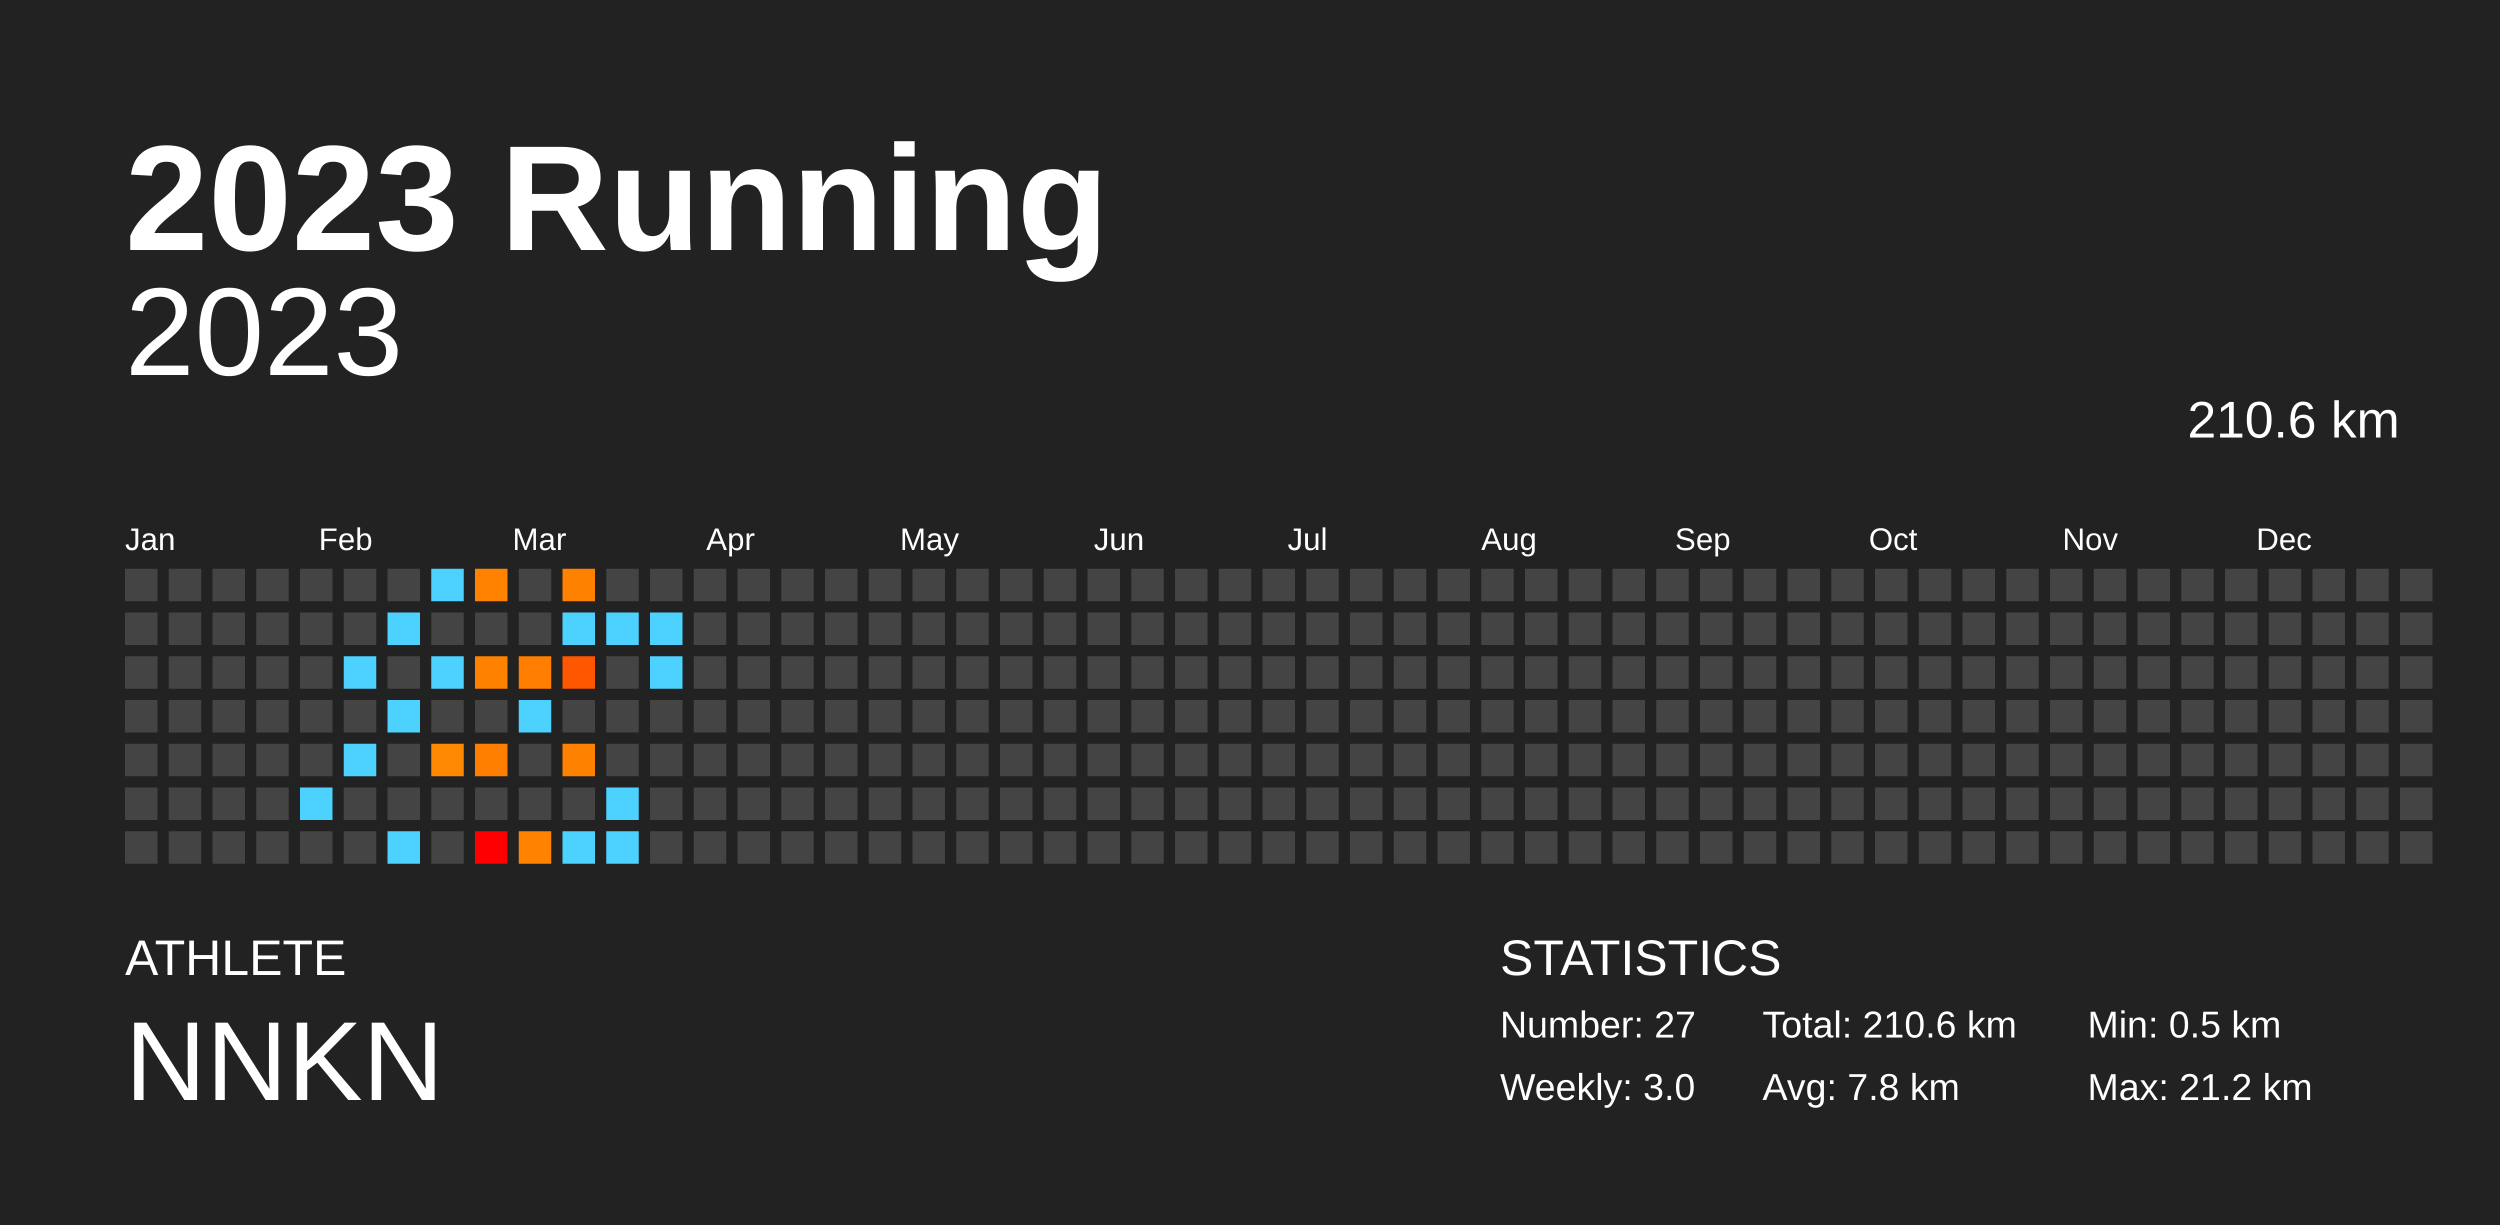
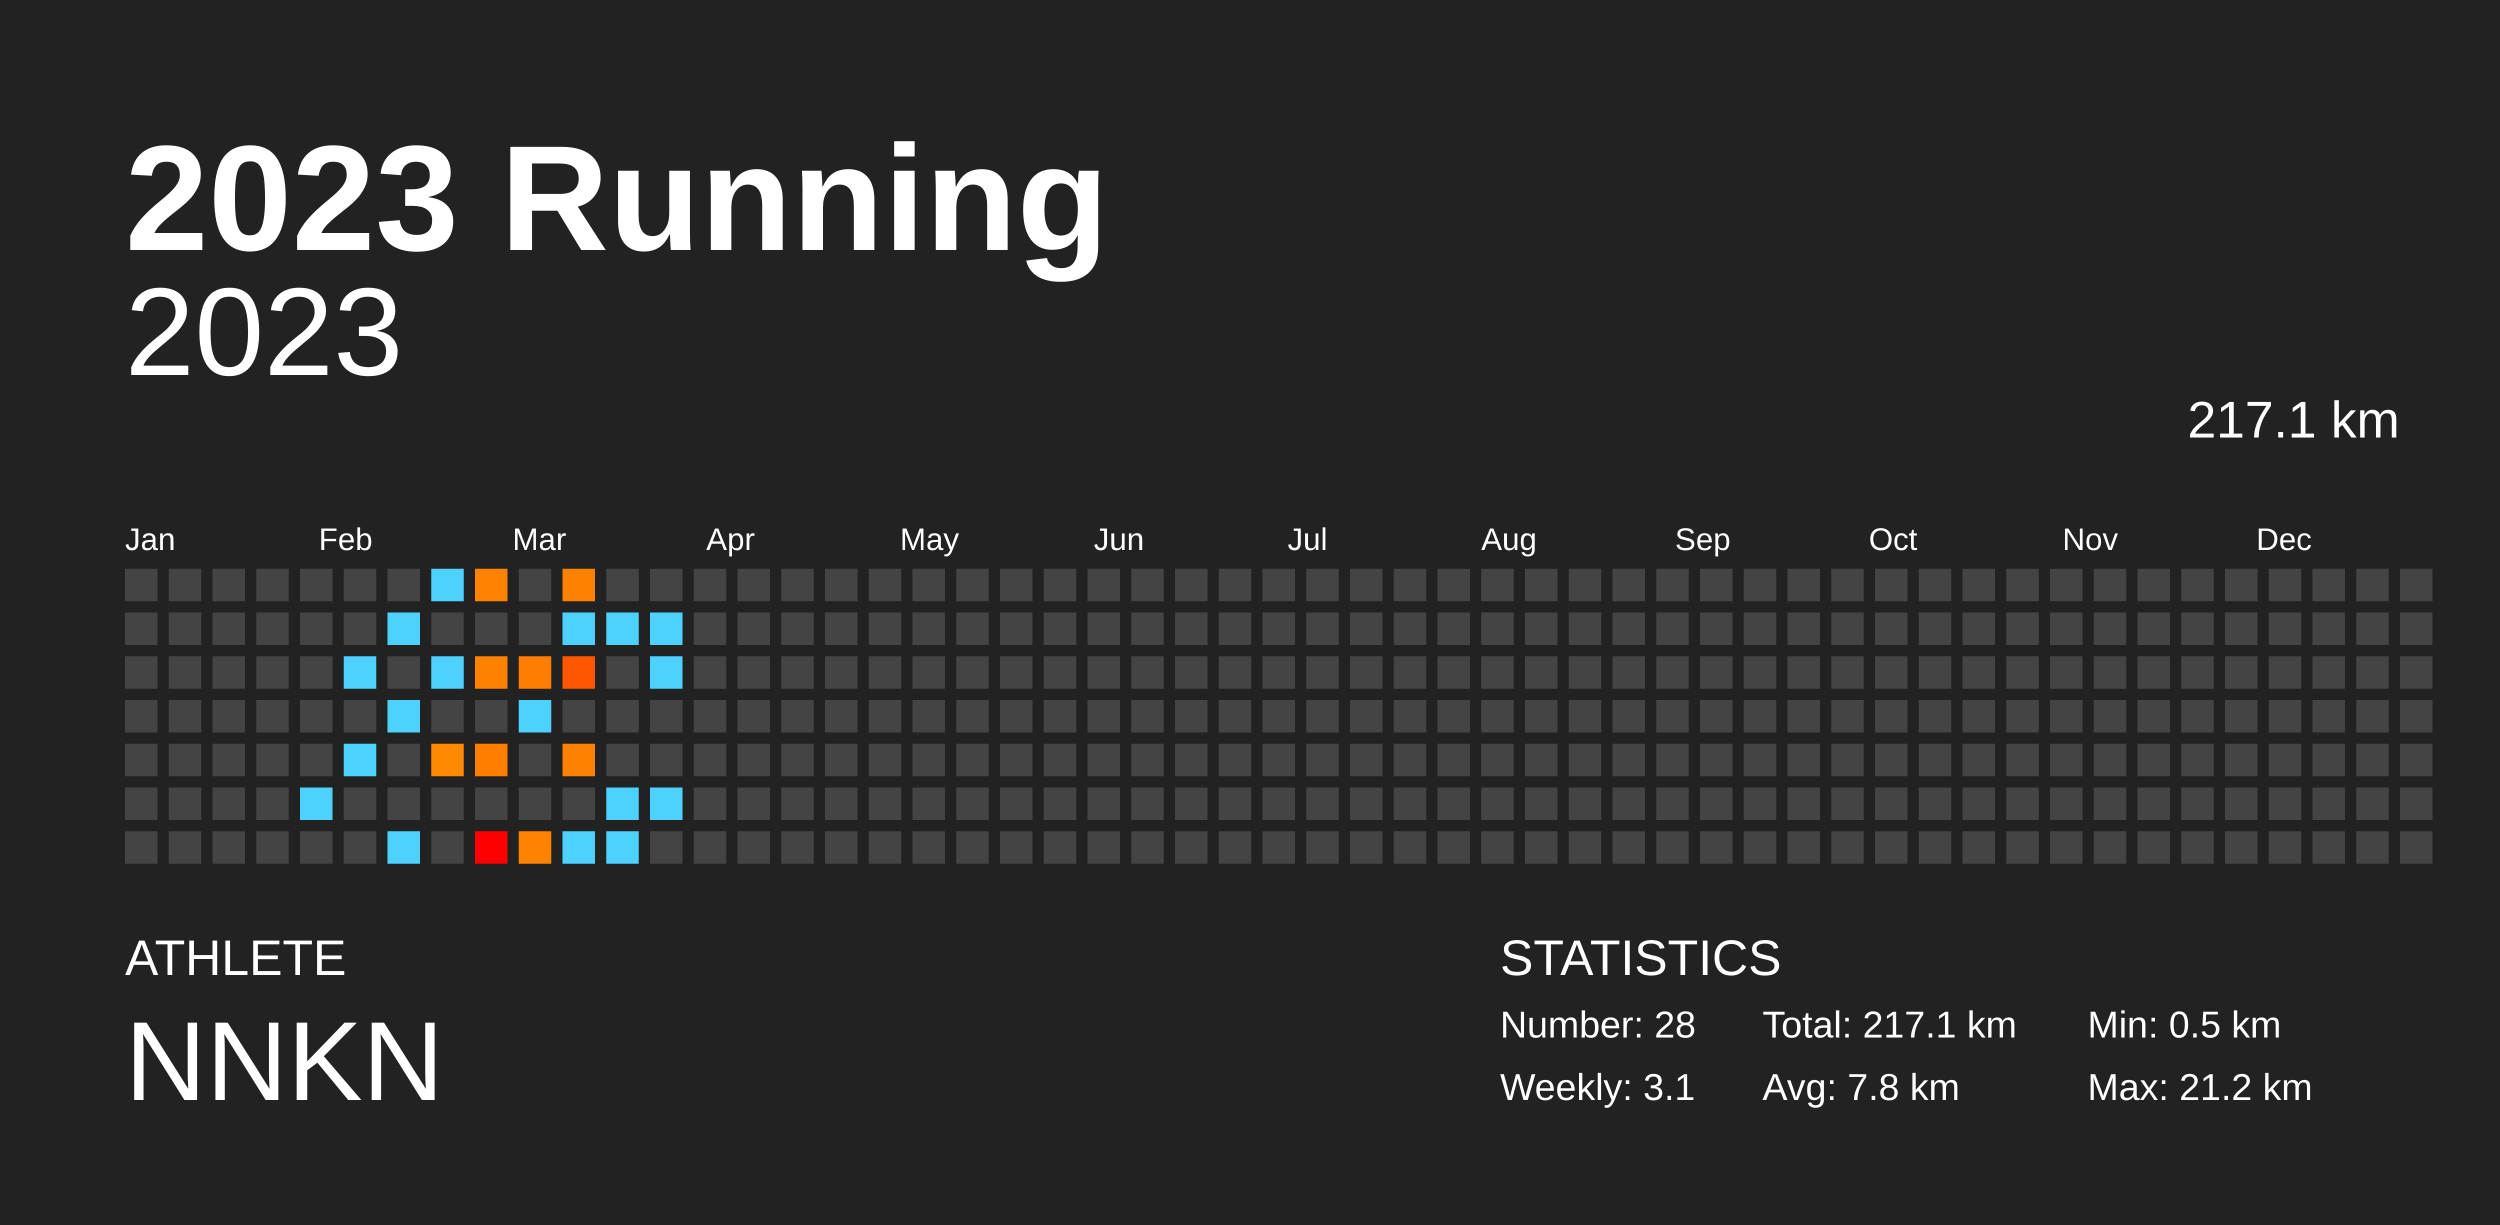
<svg xmlns="http://www.w3.org/2000/svg" baseProfile="full" height="98mm" version="1.1" viewBox="0,0,200,98" width="200mm">
  <defs />
  <rect fill="#222222" height="98" width="200" x="0" y="0" />
  <text fill="#FFFFFF" style="font-size:12px; font-family:Arial; font-weight:bold;" x="10" y="20">2023 Running</text>
  <text fill="#FFFFFF" style="font-size:4px; font-family:Arial" x="10" y="78">ATHLETE</text>
  <text fill="#FFFFFF" style="font-size:9px; font-family:Arial" x="10" y="88">NNKN</text>
  <text fill="#FFFFFF" style="font-size:4px; font-family:Arial" x="120" y="78">STATISTICS</text>
-   <text fill="#FFFFFF" style="font-size:3px; font-family:Arial" x="120" y="83">Number: 27</text>
-   <text fill="#FFFFFF" style="font-size:3px; font-family:Arial" x="120" y="88">Weekly: 3.0</text>
-   <text fill="#FFFFFF" style="font-size:3px; font-family:Arial" x="141" y="83">Total: 210.6 km</text>
+   <text fill="#FFFFFF" style="font-size:3px; font-family:Arial" x="120" y="83">Number: 28</text>
+   <text fill="#FFFFFF" style="font-size:3px; font-family:Arial" x="120" y="88">Weekly: 3.1</text>
+   <text fill="#FFFFFF" style="font-size:3px; font-family:Arial" x="141" y="83">Total: 217.1 km</text>
  <text fill="#FFFFFF" style="font-size:3px; font-family:Arial" x="141" y="88">Avg: 7.8 km</text>
  <text fill="#FFFFFF" style="font-size:3px; font-family:Arial" x="167" y="83">Min: 0.5 km</text>
  <text fill="#FFFFFF" style="font-size:3px; font-family:Arial" x="167" y="88">Max: 21.2 km</text>
  <text alignment-baseline="hanging" fill="#FFFFFF" style="font-size:10.0px; font-family:Arial;" x="10" y="30">2023</text>
-   <text alignment-baseline="hanging" fill="#FFFFFF" style="font-size:4.125px; font-family:Arial;" x="175" y="35">210.6 km</text>
+   <text alignment-baseline="hanging" fill="#FFFFFF" style="font-size:4.125px; font-family:Arial;" x="175" y="35">217.1 km</text>
  <text fill="#FFFFFF" style="font-size:2.5px; font-family:Arial" x="10.0" y="44">Jan</text>
  <text fill="#FFFFFF" style="font-size:2.5px; font-family:Arial" x="25.5" y="44">Feb</text>
  <text fill="#FFFFFF" style="font-size:2.5px; font-family:Arial" x="41.0" y="44">Mar</text>
  <text fill="#FFFFFF" style="font-size:2.5px; font-family:Arial" x="56.5" y="44">Apr</text>
  <text fill="#FFFFFF" style="font-size:2.5px; font-family:Arial" x="72.0" y="44">May</text>
  <text fill="#FFFFFF" style="font-size:2.5px; font-family:Arial" x="87.5" y="44">Jun</text>
  <text fill="#FFFFFF" style="font-size:2.5px; font-family:Arial" x="103.0" y="44">Jul</text>
  <text fill="#FFFFFF" style="font-size:2.5px; font-family:Arial" x="118.5" y="44">Aug</text>
  <text fill="#FFFFFF" style="font-size:2.5px; font-family:Arial" x="134.0" y="44">Sep</text>
  <text fill="#FFFFFF" style="font-size:2.5px; font-family:Arial" x="149.5" y="44">Oct</text>
  <text fill="#FFFFFF" style="font-size:2.5px; font-family:Arial" x="165.0" y="44">Nov</text>
  <text fill="#FFFFFF" style="font-size:2.5px; font-family:Arial" x="180.5" y="44">Dec</text>
  <rect fill="#444444" height="2.6" width="2.6" x="10.0" y="45.5" />
  <rect fill="#444444" height="2.6" width="2.6" x="10.0" y="49.0" />
  <rect fill="#444444" height="2.6" width="2.6" x="10.0" y="52.5" />
  <rect fill="#444444" height="2.6" width="2.6" x="10.0" y="56.0" />
  <rect fill="#444444" height="2.6" width="2.6" x="10.0" y="59.5" />
  <rect fill="#444444" height="2.6" width="2.6" x="10.0" y="63.0" />
  <rect fill="#444444" height="2.6" width="2.6" x="10.0" y="66.5" />
  <rect fill="#444444" height="2.6" width="2.6" x="13.5" y="45.5" />
  <rect fill="#444444" height="2.6" width="2.6" x="13.5" y="49.0" />
  <rect fill="#444444" height="2.6" width="2.6" x="13.5" y="52.5" />
  <rect fill="#444444" height="2.6" width="2.6" x="13.5" y="56.0" />
  <rect fill="#444444" height="2.6" width="2.6" x="13.5" y="59.5" />
  <rect fill="#444444" height="2.6" width="2.6" x="13.5" y="63.0" />
  <rect fill="#444444" height="2.6" width="2.6" x="13.5" y="66.5" />
  <rect fill="#444444" height="2.6" width="2.6" x="17.0" y="45.5" />
  <rect fill="#444444" height="2.6" width="2.6" x="17.0" y="49.0" />
  <rect fill="#444444" height="2.6" width="2.6" x="17.0" y="52.5" />
  <rect fill="#444444" height="2.6" width="2.6" x="17.0" y="56.0" />
  <rect fill="#444444" height="2.6" width="2.6" x="17.0" y="59.5" />
  <rect fill="#444444" height="2.6" width="2.6" x="17.0" y="63.0" />
  <rect fill="#444444" height="2.6" width="2.6" x="17.0" y="66.5" />
  <rect fill="#444444" height="2.6" width="2.6" x="20.5" y="45.5" />
  <rect fill="#444444" height="2.6" width="2.6" x="20.5" y="49.0" />
  <rect fill="#444444" height="2.6" width="2.6" x="20.5" y="52.5" />
  <rect fill="#444444" height="2.6" width="2.6" x="20.5" y="56.0" />
  <rect fill="#444444" height="2.6" width="2.6" x="20.5" y="59.5" />
  <rect fill="#444444" height="2.6" width="2.6" x="20.5" y="63.0" />
  <rect fill="#444444" height="2.6" width="2.6" x="20.5" y="66.5" />
  <rect fill="#444444" height="2.6" width="2.6" x="24.0" y="45.5" />
  <rect fill="#444444" height="2.6" width="2.6" x="24.0" y="49.0" />
  <rect fill="#444444" height="2.6" width="2.6" x="24.0" y="52.5" />
  <rect fill="#444444" height="2.6" width="2.6" x="24.0" y="56.0" />
  <rect fill="#444444" height="2.6" width="2.6" x="24.0" y="59.5" />
  <rect fill="#4dd2ff" height="2.6" width="2.6" x="24.0" y="63.0" />
  <rect fill="#444444" height="2.6" width="2.6" x="24.0" y="66.5" />
  <rect fill="#444444" height="2.6" width="2.6" x="27.5" y="45.5" />
  <rect fill="#444444" height="2.6" width="2.6" x="27.5" y="49.0" />
  <rect fill="#4dd2ff" height="2.6" width="2.6" x="27.5" y="52.5" />
  <rect fill="#444444" height="2.6" width="2.6" x="27.5" y="56.0" />
  <rect fill="#4dd2ff" height="2.6" width="2.6" x="27.5" y="59.5" />
  <rect fill="#444444" height="2.6" width="2.6" x="27.5" y="63.0" />
  <rect fill="#444444" height="2.6" width="2.6" x="27.5" y="66.5" />
  <rect fill="#444444" height="2.6" width="2.6" x="31.0" y="45.5" />
  <rect fill="#4dd2ff" height="2.6" width="2.6" x="31.0" y="49.0" />
  <rect fill="#444444" height="2.6" width="2.6" x="31.0" y="52.5" />
  <rect fill="#4dd2ff" height="2.6" width="2.6" x="31.0" y="56.0" />
  <rect fill="#444444" height="2.6" width="2.6" x="31.0" y="59.5" />
  <rect fill="#444444" height="2.6" width="2.6" x="31.0" y="63.0" />
  <rect fill="#4dd2ff" height="2.6" width="2.6" x="31.0" y="66.5" />
  <rect fill="#4dd2ff" height="2.6" width="2.6" x="34.5" y="45.5" />
  <rect fill="#444444" height="2.6" width="2.6" x="34.5" y="49.0" />
  <rect fill="#4dd2ff" height="2.6" width="2.6" x="34.5" y="52.5" />
  <rect fill="#444444" height="2.6" width="2.6" x="34.5" y="56.0" />
  <rect fill="#ff8900" height="2.6" width="2.6" x="34.5" y="59.5" />
  <rect fill="#444444" height="2.6" width="2.6" x="34.5" y="63.0" />
  <rect fill="#444444" height="2.6" width="2.6" x="34.5" y="66.5" />
  <rect fill="#ff8200" height="2.6" width="2.6" x="38.0" y="45.5" />
  <rect fill="#444444" height="2.6" width="2.6" x="38.0" y="49.0" />
  <rect fill="#ff8100" height="2.6" width="2.6" x="38.0" y="52.5" />
  <rect fill="#444444" height="2.6" width="2.6" x="38.0" y="56.0" />
  <rect fill="#ff7e00" height="2.6" width="2.6" x="38.0" y="59.5" />
  <rect fill="#444444" height="2.6" width="2.6" x="38.0" y="63.0" />
  <rect fill="red" height="2.6" width="2.6" x="38.0" y="66.5" />
  <rect fill="#444444" height="2.6" width="2.6" x="41.5" y="45.5" />
  <rect fill="#444444" height="2.6" width="2.6" x="41.5" y="49.0" />
  <rect fill="#ff7d00" height="2.6" width="2.6" x="41.5" y="52.5" />
  <rect fill="#4dd2ff" height="2.6" width="2.6" x="41.5" y="56.0" />
  <rect fill="#444444" height="2.6" width="2.6" x="41.5" y="59.5" />
  <rect fill="#444444" height="2.6" width="2.6" x="41.5" y="63.0" />
  <rect fill="#ff8200" height="2.6" width="2.6" x="41.5" y="66.5" />
  <rect fill="#ff8100" height="2.6" width="2.6" x="45.0" y="45.5" />
  <rect fill="#4dd2ff" height="2.6" width="2.6" x="45.0" y="49.0" />
  <rect fill="#ff5700" height="2.6" width="2.6" x="45.0" y="52.5" />
  <rect fill="#444444" height="2.6" width="2.6" x="45.0" y="56.0" />
  <rect fill="#ff8100" height="2.6" width="2.6" x="45.0" y="59.5" />
  <rect fill="#444444" height="2.6" width="2.6" x="45.0" y="63.0" />
  <rect fill="#4dd2ff" height="2.6" width="2.6" x="45.0" y="66.5" />
  <rect fill="#444444" height="2.6" width="2.6" x="48.5" y="45.5" />
  <rect fill="#4dd2ff" height="2.6" width="2.6" x="48.5" y="49.0" />
  <rect fill="#444444" height="2.6" width="2.6" x="48.5" y="52.5" />
  <rect fill="#444444" height="2.6" width="2.6" x="48.5" y="56.0" />
  <rect fill="#444444" height="2.6" width="2.6" x="48.5" y="59.5" />
  <rect fill="#4dd2ff" height="2.6" width="2.6" x="48.5" y="63.0" />
  <rect fill="#4dd2ff" height="2.6" width="2.6" x="48.5" y="66.5" />
  <rect fill="#444444" height="2.6" width="2.6" x="52.0" y="45.5" />
  <rect fill="#4dd2ff" height="2.6" width="2.6" x="52.0" y="49.0" />
  <rect fill="#4dd2ff" height="2.6" width="2.6" x="52.0" y="52.5" />
  <rect fill="#444444" height="2.6" width="2.6" x="52.0" y="56.0" />
  <rect fill="#444444" height="2.6" width="2.6" x="52.0" y="59.5" />
-   <rect fill="#444444" height="2.6" width="2.6" x="52.0" y="63.0" />
+   <rect fill="#4dd2ff" height="2.6" width="2.6" x="52.0" y="63.0" />
  <rect fill="#444444" height="2.6" width="2.6" x="52.0" y="66.5" />
  <rect fill="#444444" height="2.6" width="2.6" x="55.5" y="45.5" />
  <rect fill="#444444" height="2.6" width="2.6" x="55.5" y="49.0" />
  <rect fill="#444444" height="2.6" width="2.6" x="55.5" y="52.5" />
  <rect fill="#444444" height="2.6" width="2.6" x="55.5" y="56.0" />
  <rect fill="#444444" height="2.6" width="2.6" x="55.5" y="59.5" />
  <rect fill="#444444" height="2.6" width="2.6" x="55.5" y="63.0" />
  <rect fill="#444444" height="2.6" width="2.6" x="55.5" y="66.5" />
  <rect fill="#444444" height="2.6" width="2.6" x="59.0" y="45.5" />
  <rect fill="#444444" height="2.6" width="2.6" x="59.0" y="49.0" />
  <rect fill="#444444" height="2.6" width="2.6" x="59.0" y="52.5" />
  <rect fill="#444444" height="2.6" width="2.6" x="59.0" y="56.0" />
  <rect fill="#444444" height="2.6" width="2.6" x="59.0" y="59.5" />
  <rect fill="#444444" height="2.6" width="2.6" x="59.0" y="63.0" />
  <rect fill="#444444" height="2.6" width="2.6" x="59.0" y="66.5" />
  <rect fill="#444444" height="2.6" width="2.6" x="62.5" y="45.5" />
  <rect fill="#444444" height="2.6" width="2.6" x="62.5" y="49.0" />
  <rect fill="#444444" height="2.6" width="2.6" x="62.5" y="52.5" />
  <rect fill="#444444" height="2.6" width="2.6" x="62.5" y="56.0" />
  <rect fill="#444444" height="2.6" width="2.6" x="62.5" y="59.5" />
  <rect fill="#444444" height="2.6" width="2.6" x="62.5" y="63.0" />
  <rect fill="#444444" height="2.6" width="2.6" x="62.5" y="66.5" />
  <rect fill="#444444" height="2.6" width="2.6" x="66.0" y="45.5" />
  <rect fill="#444444" height="2.6" width="2.6" x="66.0" y="49.0" />
  <rect fill="#444444" height="2.6" width="2.6" x="66.0" y="52.5" />
  <rect fill="#444444" height="2.6" width="2.6" x="66.0" y="56.0" />
  <rect fill="#444444" height="2.6" width="2.6" x="66.0" y="59.5" />
  <rect fill="#444444" height="2.6" width="2.6" x="66.0" y="63.0" />
  <rect fill="#444444" height="2.6" width="2.6" x="66.0" y="66.5" />
  <rect fill="#444444" height="2.6" width="2.6" x="69.5" y="45.5" />
  <rect fill="#444444" height="2.6" width="2.6" x="69.5" y="49.0" />
  <rect fill="#444444" height="2.6" width="2.6" x="69.5" y="52.5" />
  <rect fill="#444444" height="2.6" width="2.6" x="69.5" y="56.0" />
  <rect fill="#444444" height="2.6" width="2.6" x="69.5" y="59.5" />
  <rect fill="#444444" height="2.6" width="2.6" x="69.5" y="63.0" />
  <rect fill="#444444" height="2.6" width="2.6" x="69.5" y="66.5" />
  <rect fill="#444444" height="2.6" width="2.6" x="73.0" y="45.5" />
  <rect fill="#444444" height="2.6" width="2.6" x="73.0" y="49.0" />
  <rect fill="#444444" height="2.6" width="2.6" x="73.0" y="52.5" />
  <rect fill="#444444" height="2.6" width="2.6" x="73.0" y="56.0" />
  <rect fill="#444444" height="2.6" width="2.6" x="73.0" y="59.5" />
  <rect fill="#444444" height="2.6" width="2.6" x="73.0" y="63.0" />
  <rect fill="#444444" height="2.6" width="2.6" x="73.0" y="66.5" />
  <rect fill="#444444" height="2.6" width="2.6" x="76.5" y="45.5" />
  <rect fill="#444444" height="2.6" width="2.6" x="76.5" y="49.0" />
  <rect fill="#444444" height="2.6" width="2.6" x="76.5" y="52.5" />
  <rect fill="#444444" height="2.6" width="2.6" x="76.5" y="56.0" />
  <rect fill="#444444" height="2.6" width="2.6" x="76.5" y="59.5" />
  <rect fill="#444444" height="2.6" width="2.6" x="76.5" y="63.0" />
  <rect fill="#444444" height="2.6" width="2.6" x="76.5" y="66.5" />
  <rect fill="#444444" height="2.6" width="2.6" x="80.0" y="45.5" />
  <rect fill="#444444" height="2.6" width="2.6" x="80.0" y="49.0" />
  <rect fill="#444444" height="2.6" width="2.6" x="80.0" y="52.5" />
  <rect fill="#444444" height="2.6" width="2.6" x="80.0" y="56.0" />
  <rect fill="#444444" height="2.6" width="2.6" x="80.0" y="59.5" />
  <rect fill="#444444" height="2.6" width="2.6" x="80.0" y="63.0" />
  <rect fill="#444444" height="2.6" width="2.6" x="80.0" y="66.5" />
  <rect fill="#444444" height="2.6" width="2.6" x="83.5" y="45.5" />
  <rect fill="#444444" height="2.6" width="2.6" x="83.5" y="49.0" />
  <rect fill="#444444" height="2.6" width="2.6" x="83.5" y="52.5" />
  <rect fill="#444444" height="2.6" width="2.6" x="83.5" y="56.0" />
  <rect fill="#444444" height="2.6" width="2.6" x="83.5" y="59.5" />
  <rect fill="#444444" height="2.6" width="2.6" x="83.5" y="63.0" />
  <rect fill="#444444" height="2.6" width="2.6" x="83.5" y="66.5" />
  <rect fill="#444444" height="2.6" width="2.6" x="87.0" y="45.5" />
  <rect fill="#444444" height="2.6" width="2.6" x="87.0" y="49.0" />
  <rect fill="#444444" height="2.6" width="2.6" x="87.0" y="52.5" />
  <rect fill="#444444" height="2.6" width="2.6" x="87.0" y="56.0" />
  <rect fill="#444444" height="2.6" width="2.6" x="87.0" y="59.5" />
  <rect fill="#444444" height="2.6" width="2.6" x="87.0" y="63.0" />
  <rect fill="#444444" height="2.6" width="2.6" x="87.0" y="66.5" />
  <rect fill="#444444" height="2.6" width="2.6" x="90.5" y="45.5" />
  <rect fill="#444444" height="2.6" width="2.6" x="90.5" y="49.0" />
  <rect fill="#444444" height="2.6" width="2.6" x="90.5" y="52.5" />
  <rect fill="#444444" height="2.6" width="2.6" x="90.5" y="56.0" />
  <rect fill="#444444" height="2.6" width="2.6" x="90.5" y="59.5" />
  <rect fill="#444444" height="2.6" width="2.6" x="90.5" y="63.0" />
  <rect fill="#444444" height="2.6" width="2.6" x="90.5" y="66.5" />
  <rect fill="#444444" height="2.6" width="2.6" x="94.0" y="45.5" />
  <rect fill="#444444" height="2.6" width="2.6" x="94.0" y="49.0" />
  <rect fill="#444444" height="2.6" width="2.6" x="94.0" y="52.5" />
  <rect fill="#444444" height="2.6" width="2.6" x="94.0" y="56.0" />
  <rect fill="#444444" height="2.6" width="2.6" x="94.0" y="59.5" />
  <rect fill="#444444" height="2.6" width="2.6" x="94.0" y="63.0" />
  <rect fill="#444444" height="2.6" width="2.6" x="94.0" y="66.5" />
  <rect fill="#444444" height="2.6" width="2.6" x="97.5" y="45.5" />
  <rect fill="#444444" height="2.6" width="2.6" x="97.5" y="49.0" />
  <rect fill="#444444" height="2.6" width="2.6" x="97.5" y="52.5" />
  <rect fill="#444444" height="2.6" width="2.6" x="97.5" y="56.0" />
  <rect fill="#444444" height="2.6" width="2.6" x="97.5" y="59.5" />
  <rect fill="#444444" height="2.6" width="2.6" x="97.5" y="63.0" />
  <rect fill="#444444" height="2.6" width="2.6" x="97.5" y="66.5" />
  <rect fill="#444444" height="2.6" width="2.6" x="101.0" y="45.5" />
  <rect fill="#444444" height="2.6" width="2.6" x="101.0" y="49.0" />
  <rect fill="#444444" height="2.6" width="2.6" x="101.0" y="52.5" />
  <rect fill="#444444" height="2.6" width="2.6" x="101.0" y="56.0" />
  <rect fill="#444444" height="2.6" width="2.6" x="101.0" y="59.5" />
  <rect fill="#444444" height="2.6" width="2.6" x="101.0" y="63.0" />
  <rect fill="#444444" height="2.6" width="2.6" x="101.0" y="66.5" />
  <rect fill="#444444" height="2.6" width="2.6" x="104.5" y="45.5" />
  <rect fill="#444444" height="2.6" width="2.6" x="104.5" y="49.0" />
  <rect fill="#444444" height="2.6" width="2.6" x="104.5" y="52.5" />
  <rect fill="#444444" height="2.6" width="2.6" x="104.5" y="56.0" />
  <rect fill="#444444" height="2.6" width="2.6" x="104.5" y="59.5" />
  <rect fill="#444444" height="2.6" width="2.6" x="104.5" y="63.0" />
  <rect fill="#444444" height="2.6" width="2.6" x="104.5" y="66.5" />
  <rect fill="#444444" height="2.6" width="2.6" x="108.0" y="45.5" />
  <rect fill="#444444" height="2.6" width="2.6" x="108.0" y="49.0" />
  <rect fill="#444444" height="2.6" width="2.6" x="108.0" y="52.5" />
  <rect fill="#444444" height="2.6" width="2.6" x="108.0" y="56.0" />
  <rect fill="#444444" height="2.6" width="2.6" x="108.0" y="59.5" />
  <rect fill="#444444" height="2.6" width="2.6" x="108.0" y="63.0" />
  <rect fill="#444444" height="2.6" width="2.6" x="108.0" y="66.5" />
  <rect fill="#444444" height="2.6" width="2.6" x="111.5" y="45.5" />
  <rect fill="#444444" height="2.6" width="2.6" x="111.5" y="49.0" />
  <rect fill="#444444" height="2.6" width="2.6" x="111.5" y="52.5" />
  <rect fill="#444444" height="2.6" width="2.6" x="111.5" y="56.0" />
  <rect fill="#444444" height="2.6" width="2.6" x="111.5" y="59.5" />
  <rect fill="#444444" height="2.6" width="2.6" x="111.5" y="63.0" />
  <rect fill="#444444" height="2.6" width="2.6" x="111.5" y="66.5" />
  <rect fill="#444444" height="2.6" width="2.6" x="115.0" y="45.5" />
  <rect fill="#444444" height="2.6" width="2.6" x="115.0" y="49.0" />
  <rect fill="#444444" height="2.6" width="2.6" x="115.0" y="52.5" />
  <rect fill="#444444" height="2.6" width="2.6" x="115.0" y="56.0" />
  <rect fill="#444444" height="2.6" width="2.6" x="115.0" y="59.5" />
  <rect fill="#444444" height="2.6" width="2.6" x="115.0" y="63.0" />
  <rect fill="#444444" height="2.6" width="2.6" x="115.0" y="66.5" />
  <rect fill="#444444" height="2.6" width="2.6" x="118.5" y="45.5" />
  <rect fill="#444444" height="2.6" width="2.6" x="118.5" y="49.0" />
  <rect fill="#444444" height="2.6" width="2.6" x="118.5" y="52.5" />
  <rect fill="#444444" height="2.6" width="2.6" x="118.5" y="56.0" />
  <rect fill="#444444" height="2.6" width="2.6" x="118.5" y="59.5" />
  <rect fill="#444444" height="2.6" width="2.6" x="118.5" y="63.0" />
  <rect fill="#444444" height="2.6" width="2.6" x="118.5" y="66.5" />
  <rect fill="#444444" height="2.6" width="2.6" x="122.0" y="45.5" />
  <rect fill="#444444" height="2.6" width="2.6" x="122.0" y="49.0" />
  <rect fill="#444444" height="2.6" width="2.6" x="122.0" y="52.5" />
  <rect fill="#444444" height="2.6" width="2.6" x="122.0" y="56.0" />
  <rect fill="#444444" height="2.6" width="2.6" x="122.0" y="59.5" />
  <rect fill="#444444" height="2.6" width="2.6" x="122.0" y="63.0" />
  <rect fill="#444444" height="2.6" width="2.6" x="122.0" y="66.5" />
  <rect fill="#444444" height="2.6" width="2.6" x="125.5" y="45.5" />
  <rect fill="#444444" height="2.6" width="2.6" x="125.5" y="49.0" />
  <rect fill="#444444" height="2.6" width="2.6" x="125.5" y="52.5" />
  <rect fill="#444444" height="2.6" width="2.6" x="125.5" y="56.0" />
  <rect fill="#444444" height="2.6" width="2.6" x="125.5" y="59.5" />
  <rect fill="#444444" height="2.6" width="2.6" x="125.5" y="63.0" />
  <rect fill="#444444" height="2.6" width="2.6" x="125.5" y="66.5" />
  <rect fill="#444444" height="2.6" width="2.6" x="129.0" y="45.5" />
  <rect fill="#444444" height="2.6" width="2.6" x="129.0" y="49.0" />
  <rect fill="#444444" height="2.6" width="2.6" x="129.0" y="52.5" />
  <rect fill="#444444" height="2.6" width="2.6" x="129.0" y="56.0" />
  <rect fill="#444444" height="2.6" width="2.6" x="129.0" y="59.5" />
  <rect fill="#444444" height="2.6" width="2.6" x="129.0" y="63.0" />
  <rect fill="#444444" height="2.6" width="2.6" x="129.0" y="66.5" />
  <rect fill="#444444" height="2.6" width="2.6" x="132.5" y="45.5" />
  <rect fill="#444444" height="2.6" width="2.6" x="132.5" y="49.0" />
  <rect fill="#444444" height="2.6" width="2.6" x="132.5" y="52.5" />
  <rect fill="#444444" height="2.6" width="2.6" x="132.5" y="56.0" />
  <rect fill="#444444" height="2.6" width="2.6" x="132.5" y="59.5" />
  <rect fill="#444444" height="2.6" width="2.6" x="132.5" y="63.0" />
  <rect fill="#444444" height="2.6" width="2.6" x="132.5" y="66.5" />
  <rect fill="#444444" height="2.6" width="2.6" x="136.0" y="45.5" />
  <rect fill="#444444" height="2.6" width="2.6" x="136.0" y="49.0" />
  <rect fill="#444444" height="2.6" width="2.6" x="136.0" y="52.5" />
  <rect fill="#444444" height="2.6" width="2.6" x="136.0" y="56.0" />
  <rect fill="#444444" height="2.6" width="2.6" x="136.0" y="59.5" />
  <rect fill="#444444" height="2.6" width="2.6" x="136.0" y="63.0" />
  <rect fill="#444444" height="2.6" width="2.6" x="136.0" y="66.5" />
  <rect fill="#444444" height="2.6" width="2.6" x="139.5" y="45.5" />
  <rect fill="#444444" height="2.6" width="2.6" x="139.5" y="49.0" />
  <rect fill="#444444" height="2.6" width="2.6" x="139.5" y="52.5" />
  <rect fill="#444444" height="2.6" width="2.6" x="139.5" y="56.0" />
  <rect fill="#444444" height="2.6" width="2.6" x="139.5" y="59.5" />
  <rect fill="#444444" height="2.6" width="2.6" x="139.5" y="63.0" />
  <rect fill="#444444" height="2.6" width="2.6" x="139.5" y="66.5" />
  <rect fill="#444444" height="2.6" width="2.6" x="143.0" y="45.5" />
  <rect fill="#444444" height="2.6" width="2.6" x="143.0" y="49.0" />
  <rect fill="#444444" height="2.6" width="2.6" x="143.0" y="52.5" />
  <rect fill="#444444" height="2.6" width="2.6" x="143.0" y="56.0" />
  <rect fill="#444444" height="2.6" width="2.6" x="143.0" y="59.5" />
  <rect fill="#444444" height="2.6" width="2.6" x="143.0" y="63.0" />
  <rect fill="#444444" height="2.6" width="2.6" x="143.0" y="66.5" />
  <rect fill="#444444" height="2.6" width="2.6" x="146.5" y="45.5" />
  <rect fill="#444444" height="2.6" width="2.6" x="146.5" y="49.0" />
  <rect fill="#444444" height="2.6" width="2.6" x="146.5" y="52.5" />
  <rect fill="#444444" height="2.6" width="2.6" x="146.5" y="56.0" />
  <rect fill="#444444" height="2.6" width="2.6" x="146.5" y="59.5" />
  <rect fill="#444444" height="2.6" width="2.6" x="146.5" y="63.0" />
  <rect fill="#444444" height="2.6" width="2.6" x="146.5" y="66.5" />
  <rect fill="#444444" height="2.6" width="2.6" x="150.0" y="45.5" />
  <rect fill="#444444" height="2.6" width="2.6" x="150.0" y="49.0" />
  <rect fill="#444444" height="2.6" width="2.6" x="150.0" y="52.5" />
  <rect fill="#444444" height="2.6" width="2.6" x="150.0" y="56.0" />
  <rect fill="#444444" height="2.6" width="2.6" x="150.0" y="59.5" />
  <rect fill="#444444" height="2.6" width="2.6" x="150.0" y="63.0" />
  <rect fill="#444444" height="2.6" width="2.6" x="150.0" y="66.5" />
  <rect fill="#444444" height="2.6" width="2.6" x="153.5" y="45.5" />
  <rect fill="#444444" height="2.6" width="2.6" x="153.5" y="49.0" />
  <rect fill="#444444" height="2.6" width="2.6" x="153.5" y="52.5" />
  <rect fill="#444444" height="2.6" width="2.6" x="153.5" y="56.0" />
  <rect fill="#444444" height="2.6" width="2.6" x="153.5" y="59.5" />
  <rect fill="#444444" height="2.6" width="2.6" x="153.5" y="63.0" />
  <rect fill="#444444" height="2.6" width="2.6" x="153.5" y="66.5" />
  <rect fill="#444444" height="2.6" width="2.6" x="157.0" y="45.5" />
  <rect fill="#444444" height="2.6" width="2.6" x="157.0" y="49.0" />
  <rect fill="#444444" height="2.6" width="2.6" x="157.0" y="52.5" />
  <rect fill="#444444" height="2.6" width="2.6" x="157.0" y="56.0" />
  <rect fill="#444444" height="2.6" width="2.6" x="157.0" y="59.5" />
  <rect fill="#444444" height="2.6" width="2.6" x="157.0" y="63.0" />
  <rect fill="#444444" height="2.6" width="2.6" x="157.0" y="66.5" />
  <rect fill="#444444" height="2.6" width="2.6" x="160.5" y="45.5" />
  <rect fill="#444444" height="2.6" width="2.6" x="160.5" y="49.0" />
  <rect fill="#444444" height="2.6" width="2.6" x="160.5" y="52.5" />
  <rect fill="#444444" height="2.6" width="2.6" x="160.5" y="56.0" />
  <rect fill="#444444" height="2.6" width="2.6" x="160.5" y="59.5" />
  <rect fill="#444444" height="2.6" width="2.6" x="160.5" y="63.0" />
  <rect fill="#444444" height="2.6" width="2.6" x="160.5" y="66.5" />
  <rect fill="#444444" height="2.6" width="2.6" x="164.0" y="45.5" />
  <rect fill="#444444" height="2.6" width="2.6" x="164.0" y="49.0" />
  <rect fill="#444444" height="2.6" width="2.6" x="164.0" y="52.5" />
  <rect fill="#444444" height="2.6" width="2.6" x="164.0" y="56.0" />
  <rect fill="#444444" height="2.6" width="2.6" x="164.0" y="59.5" />
  <rect fill="#444444" height="2.6" width="2.6" x="164.0" y="63.0" />
  <rect fill="#444444" height="2.6" width="2.6" x="164.0" y="66.5" />
  <rect fill="#444444" height="2.6" width="2.6" x="167.5" y="45.5" />
  <rect fill="#444444" height="2.6" width="2.6" x="167.5" y="49.0" />
  <rect fill="#444444" height="2.6" width="2.6" x="167.5" y="52.5" />
  <rect fill="#444444" height="2.6" width="2.6" x="167.5" y="56.0" />
  <rect fill="#444444" height="2.6" width="2.6" x="167.5" y="59.5" />
  <rect fill="#444444" height="2.6" width="2.6" x="167.5" y="63.0" />
  <rect fill="#444444" height="2.6" width="2.6" x="167.5" y="66.5" />
  <rect fill="#444444" height="2.6" width="2.6" x="171.0" y="45.5" />
  <rect fill="#444444" height="2.6" width="2.6" x="171.0" y="49.0" />
  <rect fill="#444444" height="2.6" width="2.6" x="171.0" y="52.5" />
  <rect fill="#444444" height="2.6" width="2.6" x="171.0" y="56.0" />
  <rect fill="#444444" height="2.6" width="2.6" x="171.0" y="59.5" />
  <rect fill="#444444" height="2.6" width="2.6" x="171.0" y="63.0" />
  <rect fill="#444444" height="2.6" width="2.6" x="171.0" y="66.5" />
  <rect fill="#444444" height="2.6" width="2.6" x="174.5" y="45.5" />
  <rect fill="#444444" height="2.6" width="2.6" x="174.5" y="49.0" />
  <rect fill="#444444" height="2.6" width="2.6" x="174.5" y="52.5" />
  <rect fill="#444444" height="2.6" width="2.6" x="174.5" y="56.0" />
  <rect fill="#444444" height="2.6" width="2.6" x="174.5" y="59.5" />
  <rect fill="#444444" height="2.6" width="2.6" x="174.5" y="63.0" />
  <rect fill="#444444" height="2.6" width="2.6" x="174.5" y="66.5" />
  <rect fill="#444444" height="2.6" width="2.6" x="178.0" y="45.5" />
  <rect fill="#444444" height="2.6" width="2.6" x="178.0" y="49.0" />
  <rect fill="#444444" height="2.6" width="2.6" x="178.0" y="52.5" />
  <rect fill="#444444" height="2.6" width="2.6" x="178.0" y="56.0" />
  <rect fill="#444444" height="2.6" width="2.6" x="178.0" y="59.5" />
  <rect fill="#444444" height="2.6" width="2.6" x="178.0" y="63.0" />
  <rect fill="#444444" height="2.6" width="2.6" x="178.0" y="66.5" />
  <rect fill="#444444" height="2.6" width="2.6" x="181.5" y="45.5" />
  <rect fill="#444444" height="2.6" width="2.6" x="181.5" y="49.0" />
  <rect fill="#444444" height="2.6" width="2.6" x="181.5" y="52.5" />
  <rect fill="#444444" height="2.6" width="2.6" x="181.5" y="56.0" />
  <rect fill="#444444" height="2.6" width="2.6" x="181.5" y="59.5" />
  <rect fill="#444444" height="2.6" width="2.6" x="181.5" y="63.0" />
  <rect fill="#444444" height="2.6" width="2.6" x="181.5" y="66.5" />
  <rect fill="#444444" height="2.6" width="2.6" x="185.0" y="45.5" />
  <rect fill="#444444" height="2.6" width="2.6" x="185.0" y="49.0" />
  <rect fill="#444444" height="2.6" width="2.6" x="185.0" y="52.5" />
  <rect fill="#444444" height="2.6" width="2.6" x="185.0" y="56.0" />
  <rect fill="#444444" height="2.6" width="2.6" x="185.0" y="59.5" />
  <rect fill="#444444" height="2.6" width="2.6" x="185.0" y="63.0" />
  <rect fill="#444444" height="2.6" width="2.6" x="185.0" y="66.5" />
  <rect fill="#444444" height="2.6" width="2.6" x="188.5" y="45.5" />
  <rect fill="#444444" height="2.6" width="2.6" x="188.5" y="49.0" />
  <rect fill="#444444" height="2.6" width="2.6" x="188.5" y="52.5" />
  <rect fill="#444444" height="2.6" width="2.6" x="188.5" y="56.0" />
  <rect fill="#444444" height="2.6" width="2.6" x="188.5" y="59.5" />
  <rect fill="#444444" height="2.6" width="2.6" x="188.5" y="63.0" />
  <rect fill="#444444" height="2.6" width="2.6" x="188.5" y="66.5" />
  <rect fill="#444444" height="2.6" width="2.6" x="192.0" y="45.5" />
  <rect fill="#444444" height="2.6" width="2.6" x="192.0" y="49.0" />
  <rect fill="#444444" height="2.6" width="2.6" x="192.0" y="52.5" />
  <rect fill="#444444" height="2.6" width="2.6" x="192.0" y="56.0" />
  <rect fill="#444444" height="2.6" width="2.6" x="192.0" y="59.5" />
  <rect fill="#444444" height="2.6" width="2.6" x="192.0" y="63.0" />
  <rect fill="#444444" height="2.6" width="2.6" x="192.0" y="66.5" />
</svg>
